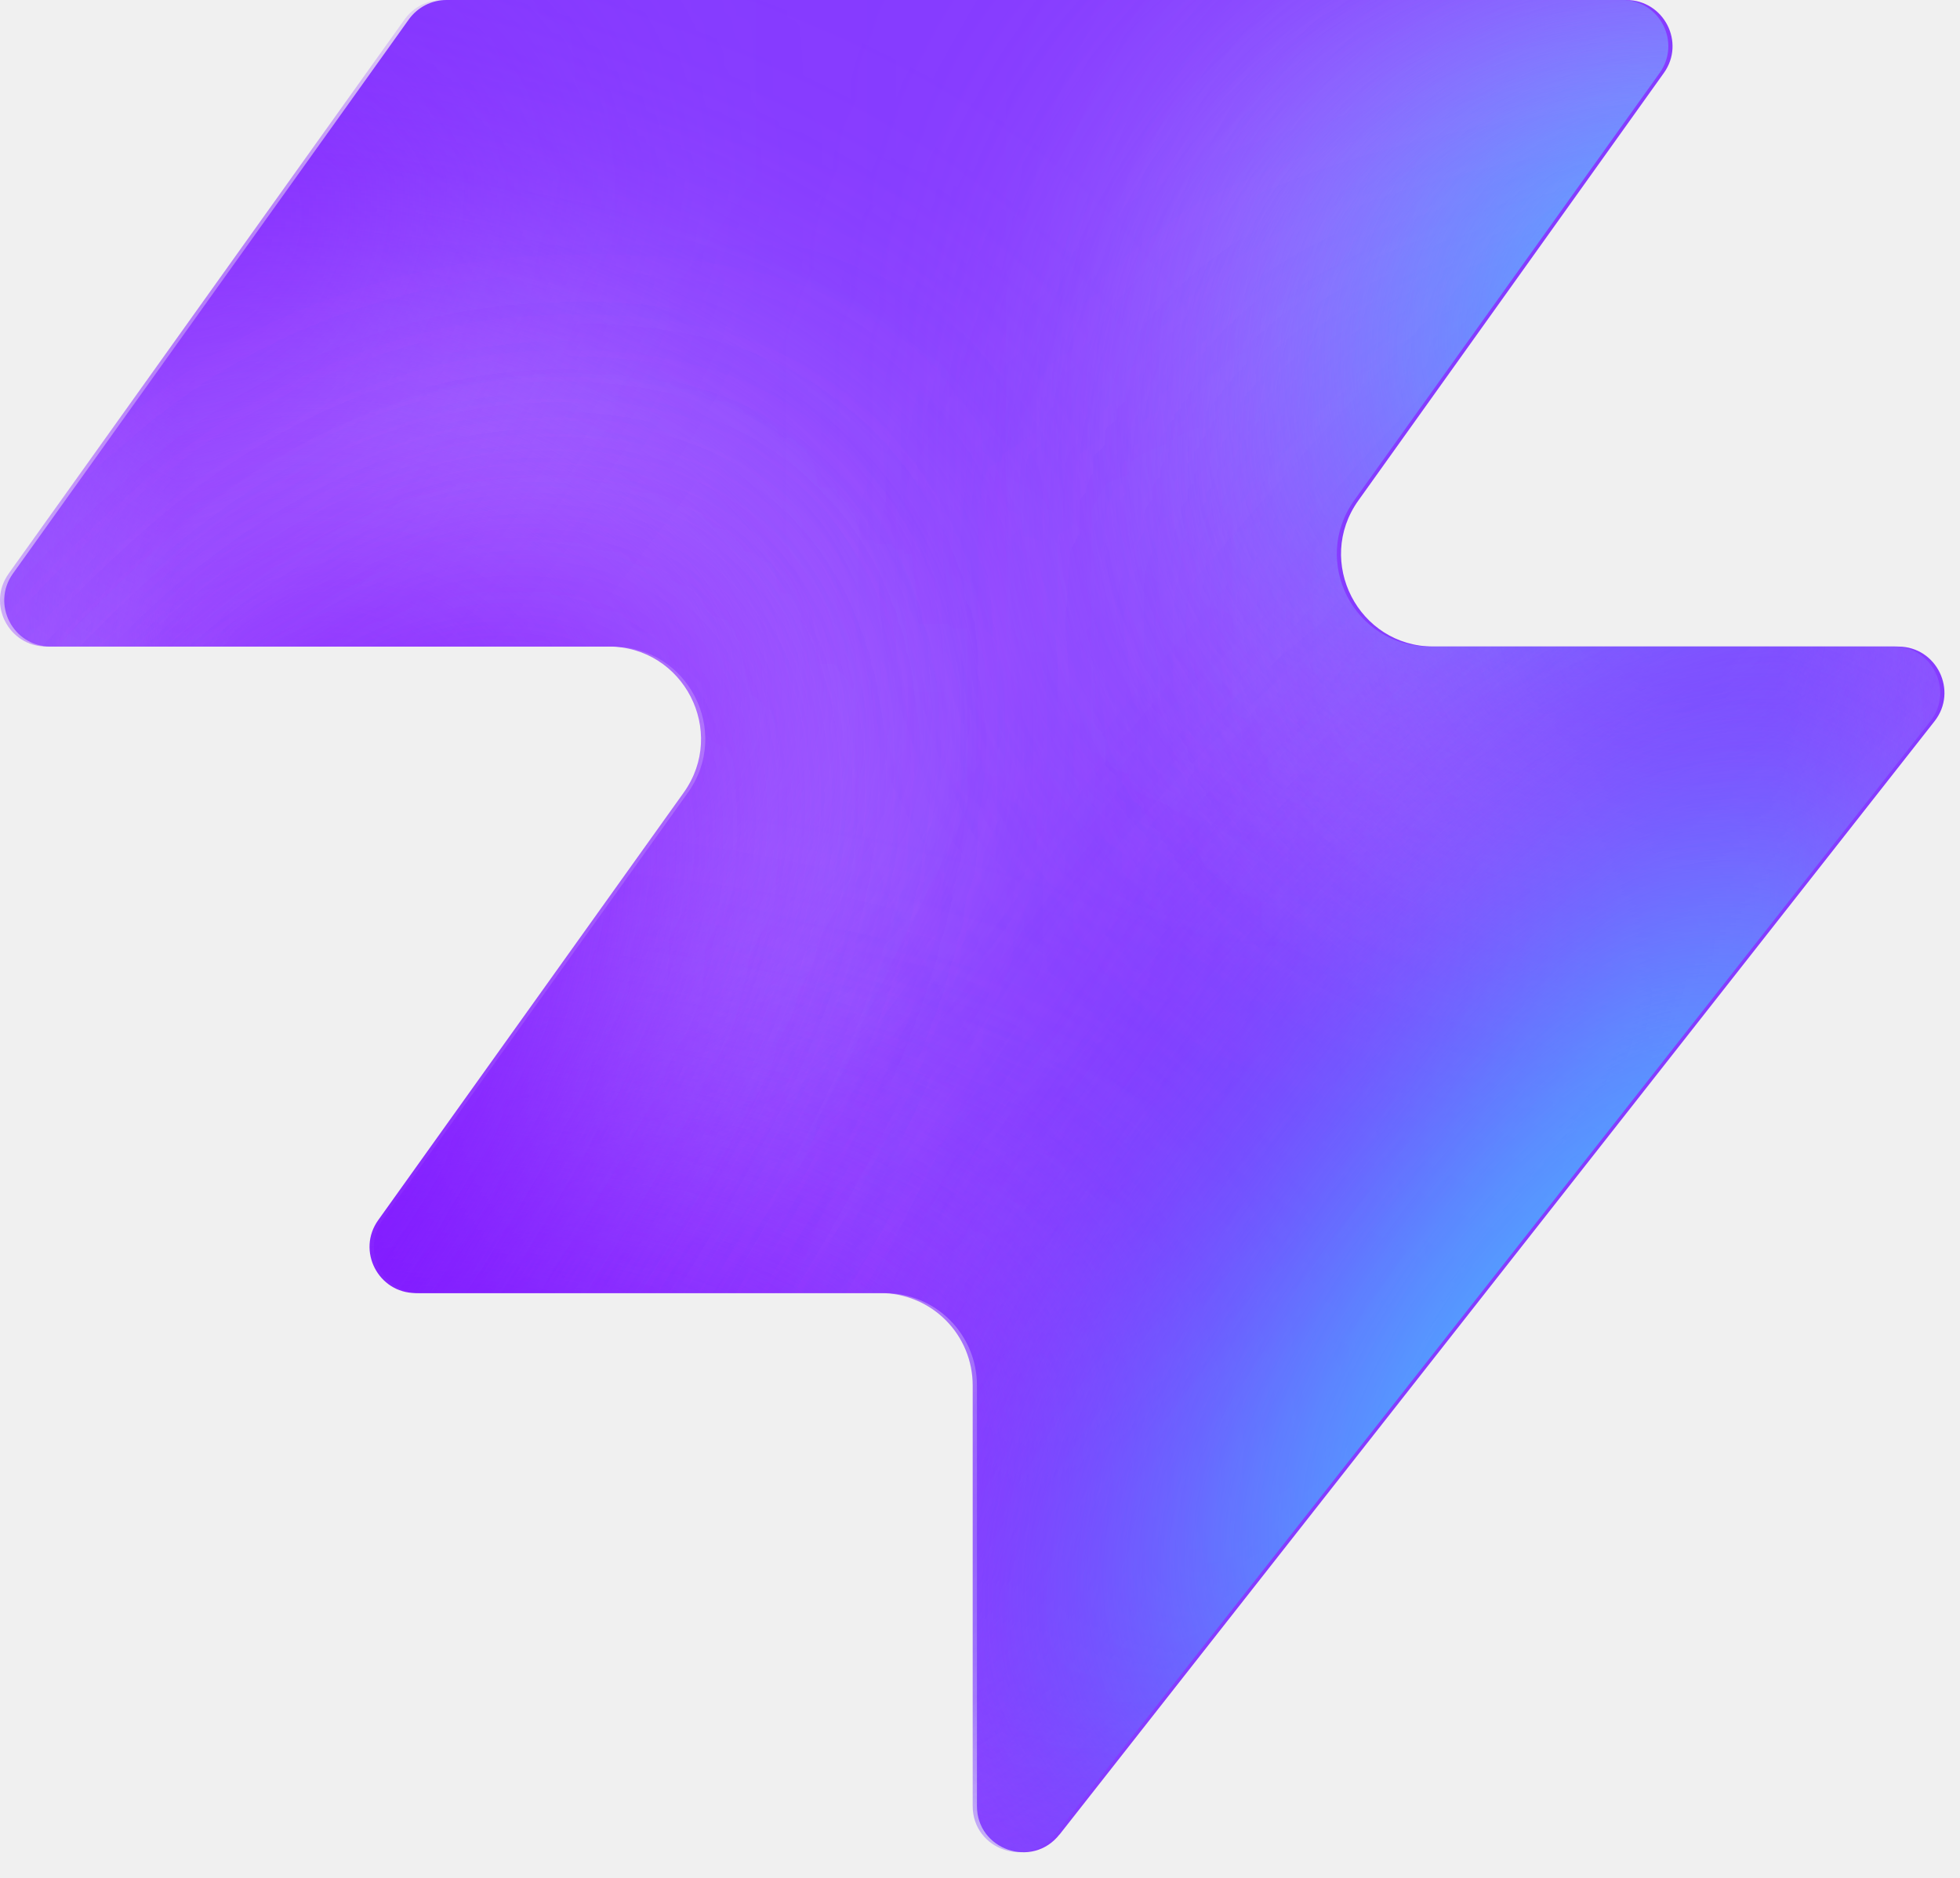
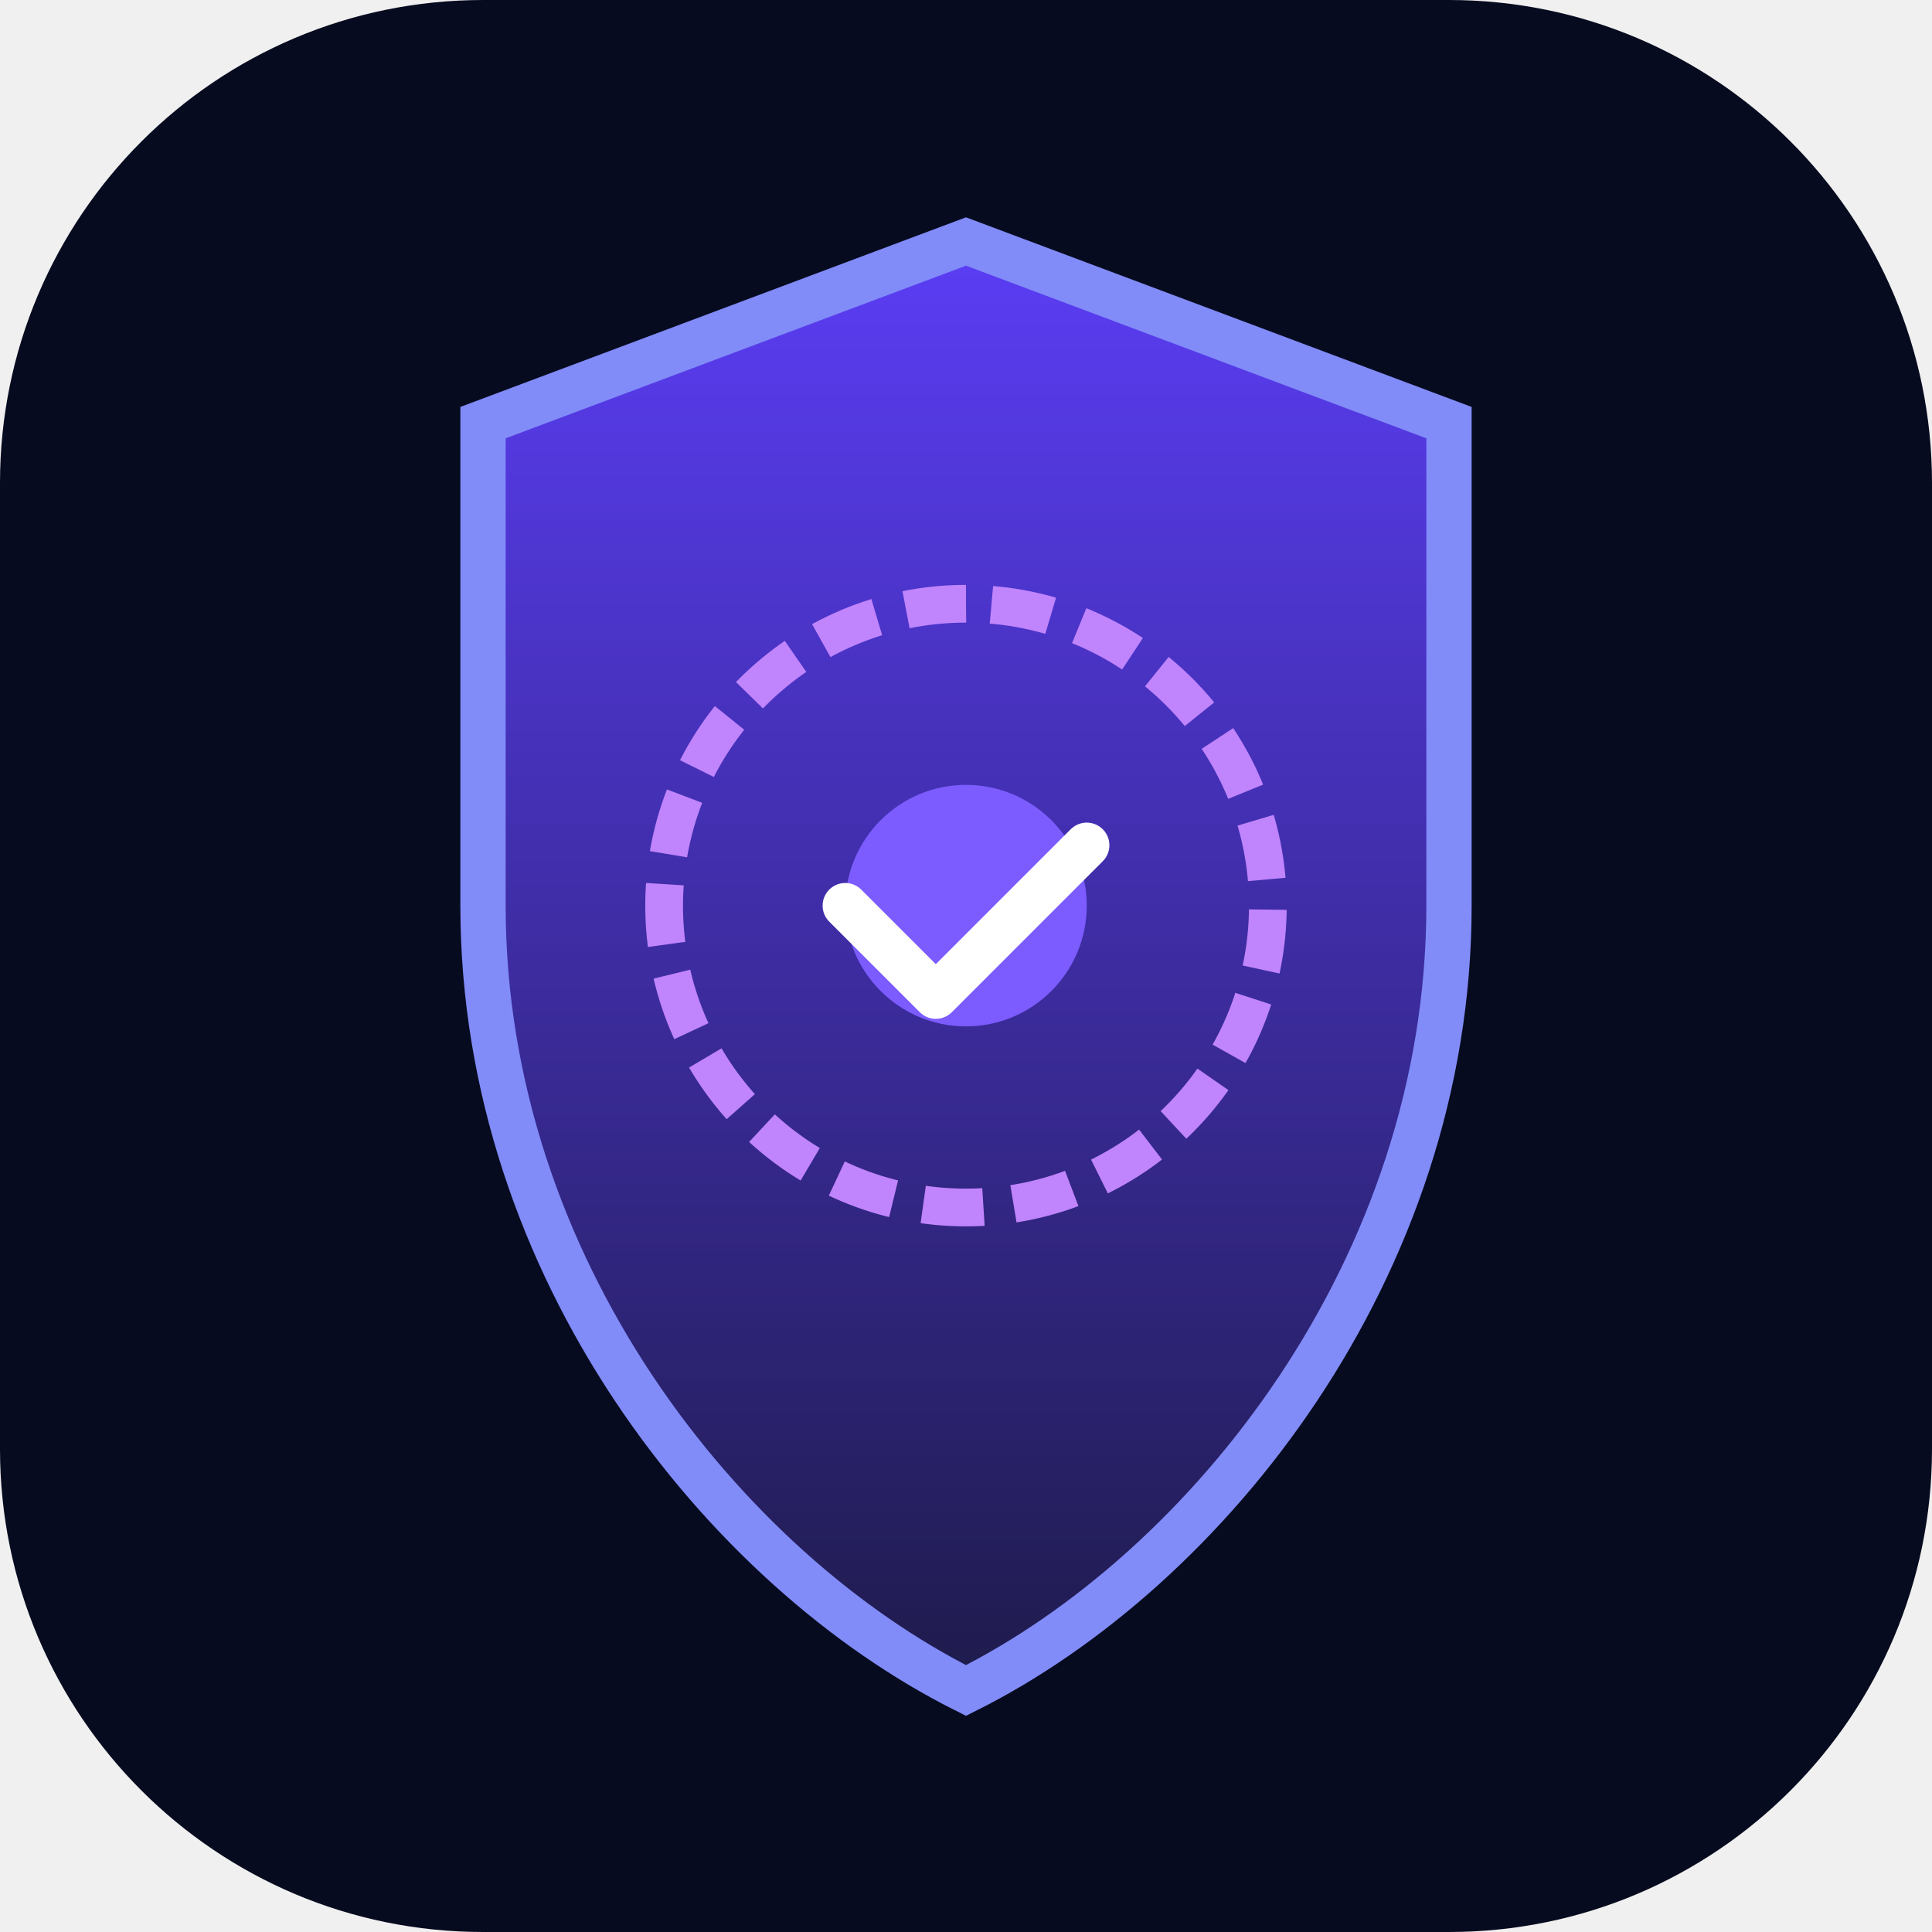
- <svg xmlns="http://www.w3.org/2000/svg" width="48" height="46" fill="none" viewBox="0 0 48 46">
-   <path fill="#863bff" d="M25.946 44.938c-.664.845-2.021.375-2.021-.698V33.937a2.26 2.26 0 0 0-2.262-2.262H10.287c-.92 0-1.456-1.04-.92-1.788l7.48-10.471c1.07-1.497 0-3.578-1.842-3.578H1.237c-.92 0-1.456-1.04-.92-1.788L10.013.474c.214-.297.556-.474.92-.474h28.894c.92 0 1.456 1.04.92 1.788l-7.48 10.471c-1.07 1.498 0 3.579 1.842 3.579h11.377c.943 0 1.473 1.088.89 1.83L25.947 44.94z" style="fill:#863bff;fill:color(display-p3 .525 .23 1);fill-opacity:1" />
-   <mask id="a" width="48" height="46" x="0" y="0" maskUnits="userSpaceOnUse" style="mask-type:alpha">
-     <path fill="#000" d="M25.842 44.938c-.664.844-2.021.375-2.021-.698V33.937a2.26 2.26 0 0 0-2.262-2.262H10.183c-.92 0-1.456-1.04-.92-1.788l7.48-10.471c1.07-1.498 0-3.579-1.842-3.579H1.133c-.92 0-1.456-1.04-.92-1.787L9.91.473c.214-.297.556-.474.92-.474h28.894c.92 0 1.456 1.04.92 1.788l-7.48 10.471c-1.07 1.498 0 3.578 1.842 3.578h11.377c.943 0 1.473 1.088.89 1.832L25.843 44.94z" style="fill:#000;fill-opacity:1" />
-   </mask>
-   <g mask="url(#a)">
-     <g filter="url(#b)">
-       <ellipse cx="5.508" cy="14.704" fill="#ede6ff" rx="5.508" ry="14.704" style="fill:#ede6ff;fill:color(display-p3 .927 .903 1);fill-opacity:1" transform="matrix(.00324 1 1 -.00324 -4.47 31.516)" />
-     </g>
-     <g filter="url(#c)">
-       <ellipse cx="10.399" cy="29.851" fill="#ede6ff" rx="10.399" ry="29.851" style="fill:#ede6ff;fill:color(display-p3 .927 .903 1);fill-opacity:1" transform="matrix(.00324 1 1 -.00324 -39.328 7.883)" />
-     </g>
-     <g filter="url(#d)">
-       <ellipse cx="5.508" cy="30.487" fill="#7e14ff" rx="5.508" ry="30.487" style="fill:#7e14ff;fill:color(display-p3 .492 .077 1);fill-opacity:1" transform="rotate(89.814 -25.913 -14.639)scale(1 -1)" />
-     </g>
-     <g filter="url(#e)">
-       <ellipse cx="5.508" cy="30.599" fill="#7e14ff" rx="5.508" ry="30.599" style="fill:#7e14ff;fill:color(display-p3 .492 .077 1);fill-opacity:1" transform="rotate(89.814 -32.644 -3.334)scale(1 -1)" />
-     </g>
-     <g filter="url(#f)">
-       <ellipse cx="5.508" cy="30.599" fill="#7e14ff" rx="5.508" ry="30.599" style="fill:#7e14ff;fill:color(display-p3 .492 .077 1);fill-opacity:1" transform="matrix(.00324 1 1 -.00324 -34.34 30.47)" />
-     </g>
-     <g filter="url(#g)">
-       <ellipse cx="14.072" cy="22.078" fill="#ede6ff" rx="14.072" ry="22.078" style="fill:#ede6ff;fill:color(display-p3 .927 .903 1);fill-opacity:1" transform="rotate(93.35 24.506 48.493)scale(-1 1)" />
-     </g>
-     <g filter="url(#h)">
-       <ellipse cx="3.47" cy="21.501" fill="#7e14ff" rx="3.47" ry="21.501" style="fill:#7e14ff;fill:color(display-p3 .492 .077 1);fill-opacity:1" transform="rotate(89.009 28.708 47.59)scale(-1 1)" />
-     </g>
-     <g filter="url(#i)">
-       <ellipse cx="3.47" cy="21.501" fill="#7e14ff" rx="3.47" ry="21.501" style="fill:#7e14ff;fill:color(display-p3 .492 .077 1);fill-opacity:1" transform="rotate(89.009 28.708 47.59)scale(-1 1)" />
-     </g>
-     <g filter="url(#j)">
-       <ellipse cx=".387" cy="8.972" fill="#7e14ff" rx="4.407" ry="29.108" style="fill:#7e14ff;fill:color(display-p3 .492 .077 1);fill-opacity:1" transform="rotate(39.51 .387 8.972)" />
-     </g>
-     <g filter="url(#k)">
-       <ellipse cx="47.523" cy="-6.092" fill="#7e14ff" rx="4.407" ry="29.108" style="fill:#7e14ff;fill:color(display-p3 .492 .077 1);fill-opacity:1" transform="rotate(37.892 47.523 -6.092)" />
-     </g>
-     <g filter="url(#l)">
-       <ellipse cx="41.412" cy="6.333" fill="#47bfff" rx="5.971" ry="9.665" style="fill:#47bfff;fill:color(display-p3 .28 .748 1);fill-opacity:1" transform="rotate(37.892 41.412 6.333)" />
-     </g>
-     <g filter="url(#m)">
-       <ellipse cx="-1.879" cy="38.332" fill="#7e14ff" rx="4.407" ry="29.108" style="fill:#7e14ff;fill:color(display-p3 .492 .077 1);fill-opacity:1" transform="rotate(37.892 -1.88 38.332)" />
-     </g>
-     <g filter="url(#n)">
-       <ellipse cx="-1.879" cy="38.332" fill="#7e14ff" rx="4.407" ry="29.108" style="fill:#7e14ff;fill:color(display-p3 .492 .077 1);fill-opacity:1" transform="rotate(37.892 -1.88 38.332)" />
-     </g>
-     <g filter="url(#o)">
-       <ellipse cx="35.651" cy="29.907" fill="#7e14ff" rx="4.407" ry="29.108" style="fill:#7e14ff;fill:color(display-p3 .492 .077 1);fill-opacity:1" transform="rotate(37.892 35.651 29.907)" />
-     </g>
-     <g filter="url(#p)">
-       <ellipse cx="38.418" cy="32.4" fill="#47bfff" rx="5.971" ry="15.297" style="fill:#47bfff;fill:color(display-p3 .28 .748 1);fill-opacity:1" transform="rotate(37.892 38.418 32.4)" />
-     </g>
-   </g>
+ <svg xmlns="http://www.w3.org/2000/svg" viewBox="0 0 512 512" fill="none">
+   <rect width="512" height="512" rx="128" fill="#070B1F" />
+   <path d="M256 64 L384 112 V240 C384 336 320 416 256 448 C192 416 128 336 128 240 V112 L256 64 Z" fill="url(#shield_grad)" stroke="#818CF8" stroke-width="12" />
+   <path d="M256 160 C211.8 160 176 195.8 176 240 C176 284.2 211.8 320 256 320 C300.2 320 336 284.2 336 240 C336 195.8 300.2 160 256 160 Z" stroke="#C084FC" stroke-width="10" stroke-dasharray="16 8" />
+   <circle cx="256" cy="240" r="32" fill="#7C5CFF" />
+   <path d="M224 240 L248 264 L288 224" stroke="#FFFFFF" stroke-width="12" stroke-linecap="round" stroke-linejoin="round" />
  <defs>
-     <filter id="b" width="60.045" height="41.654" x="-19.77" y="16.149" color-interpolation-filters="sRGB" filterUnits="userSpaceOnUse">
-       <feFlood flood-opacity="0" result="BackgroundImageFix" />
-       <feBlend in="SourceGraphic" in2="BackgroundImageFix" result="shape" />
-       <feGaussianBlur result="effect1_foregroundBlur_2002_17158" stdDeviation="7.659" />
-     </filter>
-     <filter id="c" width="90.34" height="51.437" x="-54.613" y="-7.533" color-interpolation-filters="sRGB" filterUnits="userSpaceOnUse">
-       <feFlood flood-opacity="0" result="BackgroundImageFix" />
-       <feBlend in="SourceGraphic" in2="BackgroundImageFix" result="shape" />
-       <feGaussianBlur result="effect1_foregroundBlur_2002_17158" stdDeviation="7.659" />
-     </filter>
-     <filter id="d" width="79.355" height="29.4" x="-49.64" y="2.03" color-interpolation-filters="sRGB" filterUnits="userSpaceOnUse">
-       <feFlood flood-opacity="0" result="BackgroundImageFix" />
-       <feBlend in="SourceGraphic" in2="BackgroundImageFix" result="shape" />
-       <feGaussianBlur result="effect1_foregroundBlur_2002_17158" stdDeviation="4.596" />
-     </filter>
-     <filter id="e" width="79.579" height="29.4" x="-45.045" y="20.029" color-interpolation-filters="sRGB" filterUnits="userSpaceOnUse">
-       <feFlood flood-opacity="0" result="BackgroundImageFix" />
-       <feBlend in="SourceGraphic" in2="BackgroundImageFix" result="shape" />
-       <feGaussianBlur result="effect1_foregroundBlur_2002_17158" stdDeviation="4.596" />
-     </filter>
-     <filter id="f" width="79.579" height="29.4" x="-43.513" y="21.178" color-interpolation-filters="sRGB" filterUnits="userSpaceOnUse">
-       <feFlood flood-opacity="0" result="BackgroundImageFix" />
-       <feBlend in="SourceGraphic" in2="BackgroundImageFix" result="shape" />
-       <feGaussianBlur result="effect1_foregroundBlur_2002_17158" stdDeviation="4.596" />
-     </filter>
-     <filter id="g" width="74.749" height="58.852" x="15.756" y="-17.901" color-interpolation-filters="sRGB" filterUnits="userSpaceOnUse">
-       <feFlood flood-opacity="0" result="BackgroundImageFix" />
-       <feBlend in="SourceGraphic" in2="BackgroundImageFix" result="shape" />
-       <feGaussianBlur result="effect1_foregroundBlur_2002_17158" stdDeviation="7.659" />
-     </filter>
-     <filter id="h" width="61.377" height="25.362" x="23.548" y="2.284" color-interpolation-filters="sRGB" filterUnits="userSpaceOnUse">
-       <feFlood flood-opacity="0" result="BackgroundImageFix" />
-       <feBlend in="SourceGraphic" in2="BackgroundImageFix" result="shape" />
-       <feGaussianBlur result="effect1_foregroundBlur_2002_17158" stdDeviation="4.596" />
-     </filter>
-     <filter id="i" width="61.377" height="25.362" x="23.548" y="2.284" color-interpolation-filters="sRGB" filterUnits="userSpaceOnUse">
-       <feFlood flood-opacity="0" result="BackgroundImageFix" />
-       <feBlend in="SourceGraphic" in2="BackgroundImageFix" result="shape" />
-       <feGaussianBlur result="effect1_foregroundBlur_2002_17158" stdDeviation="4.596" />
-     </filter>
-     <filter id="j" width="56.045" height="63.649" x="-27.636" y="-22.853" color-interpolation-filters="sRGB" filterUnits="userSpaceOnUse">
-       <feFlood flood-opacity="0" result="BackgroundImageFix" />
-       <feBlend in="SourceGraphic" in2="BackgroundImageFix" result="shape" />
-       <feGaussianBlur result="effect1_foregroundBlur_2002_17158" stdDeviation="4.596" />
-     </filter>
-     <filter id="k" width="54.814" height="64.646" x="20.116" y="-38.415" color-interpolation-filters="sRGB" filterUnits="userSpaceOnUse">
-       <feFlood flood-opacity="0" result="BackgroundImageFix" />
-       <feBlend in="SourceGraphic" in2="BackgroundImageFix" result="shape" />
-       <feGaussianBlur result="effect1_foregroundBlur_2002_17158" stdDeviation="4.596" />
-     </filter>
-     <filter id="l" width="33.541" height="35.313" x="24.641" y="-11.323" color-interpolation-filters="sRGB" filterUnits="userSpaceOnUse">
-       <feFlood flood-opacity="0" result="BackgroundImageFix" />
-       <feBlend in="SourceGraphic" in2="BackgroundImageFix" result="shape" />
-       <feGaussianBlur result="effect1_foregroundBlur_2002_17158" stdDeviation="4.596" />
-     </filter>
-     <filter id="m" width="54.814" height="64.646" x="-29.286" y="6.009" color-interpolation-filters="sRGB" filterUnits="userSpaceOnUse">
-       <feFlood flood-opacity="0" result="BackgroundImageFix" />
-       <feBlend in="SourceGraphic" in2="BackgroundImageFix" result="shape" />
-       <feGaussianBlur result="effect1_foregroundBlur_2002_17158" stdDeviation="4.596" />
-     </filter>
-     <filter id="n" width="54.814" height="64.646" x="-29.286" y="6.009" color-interpolation-filters="sRGB" filterUnits="userSpaceOnUse">
-       <feFlood flood-opacity="0" result="BackgroundImageFix" />
-       <feBlend in="SourceGraphic" in2="BackgroundImageFix" result="shape" />
-       <feGaussianBlur result="effect1_foregroundBlur_2002_17158" stdDeviation="4.596" />
-     </filter>
-     <filter id="o" width="54.814" height="64.646" x="8.244" y="-2.416" color-interpolation-filters="sRGB" filterUnits="userSpaceOnUse">
-       <feFlood flood-opacity="0" result="BackgroundImageFix" />
-       <feBlend in="SourceGraphic" in2="BackgroundImageFix" result="shape" />
-       <feGaussianBlur result="effect1_foregroundBlur_2002_17158" stdDeviation="4.596" />
-     </filter>
-     <filter id="p" width="39.409" height="43.623" x="18.713" y="10.588" color-interpolation-filters="sRGB" filterUnits="userSpaceOnUse">
-       <feFlood flood-opacity="0" result="BackgroundImageFix" />
-       <feBlend in="SourceGraphic" in2="BackgroundImageFix" result="shape" />
-       <feGaussianBlur result="effect1_foregroundBlur_2002_17158" stdDeviation="4.596" />
-     </filter>
+     <linearGradient id="shield_grad" x1="256" y1="64" x2="256" y2="448" gradientUnits="userSpaceOnUse">
+       <stop stop-color="#5B3DF5" />
+       <stop offset="1" stop-color="#1E1B4B" />
+     </linearGradient>
  </defs>
</svg>
